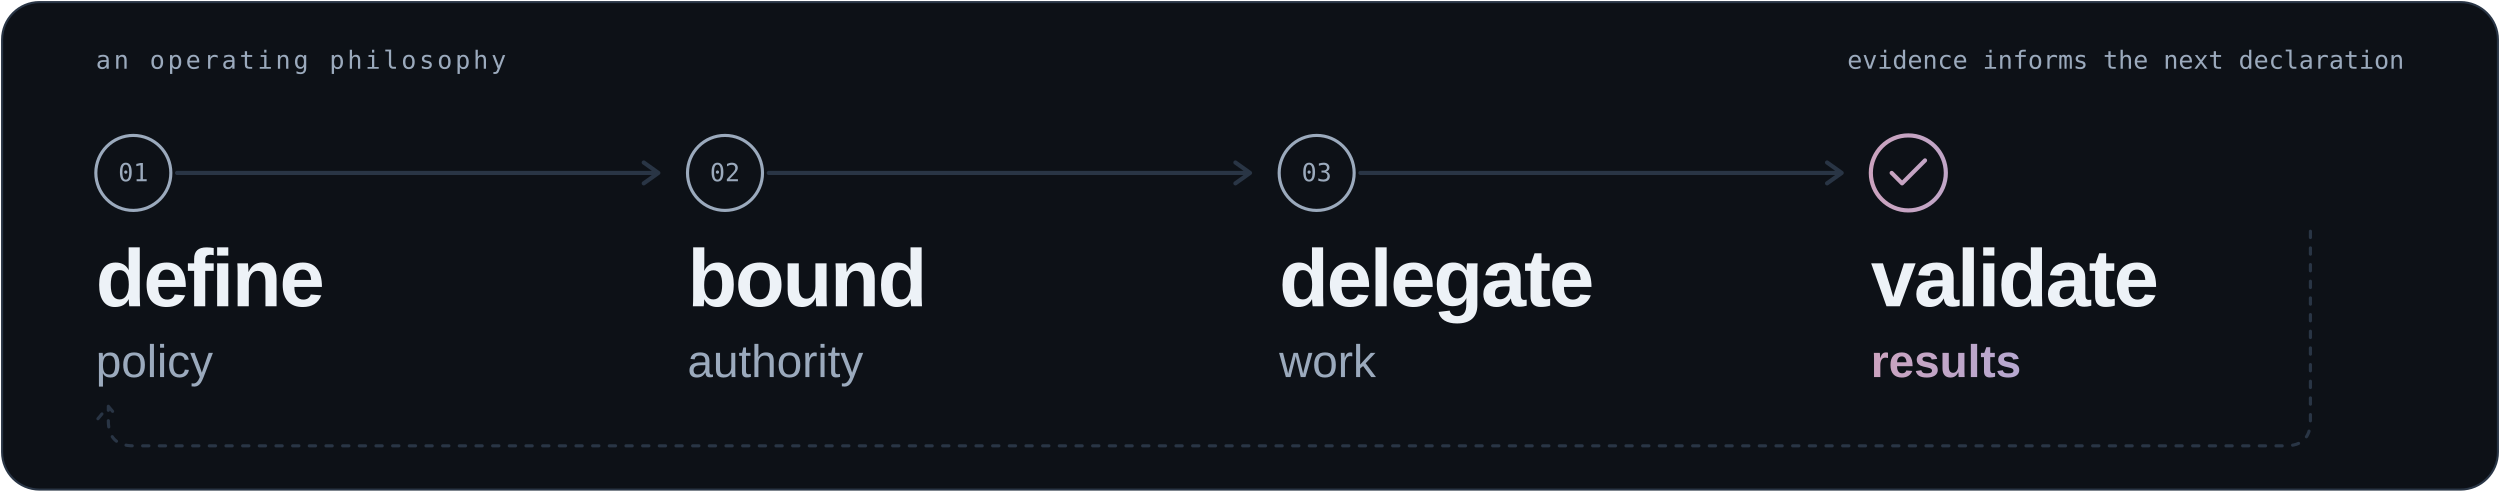
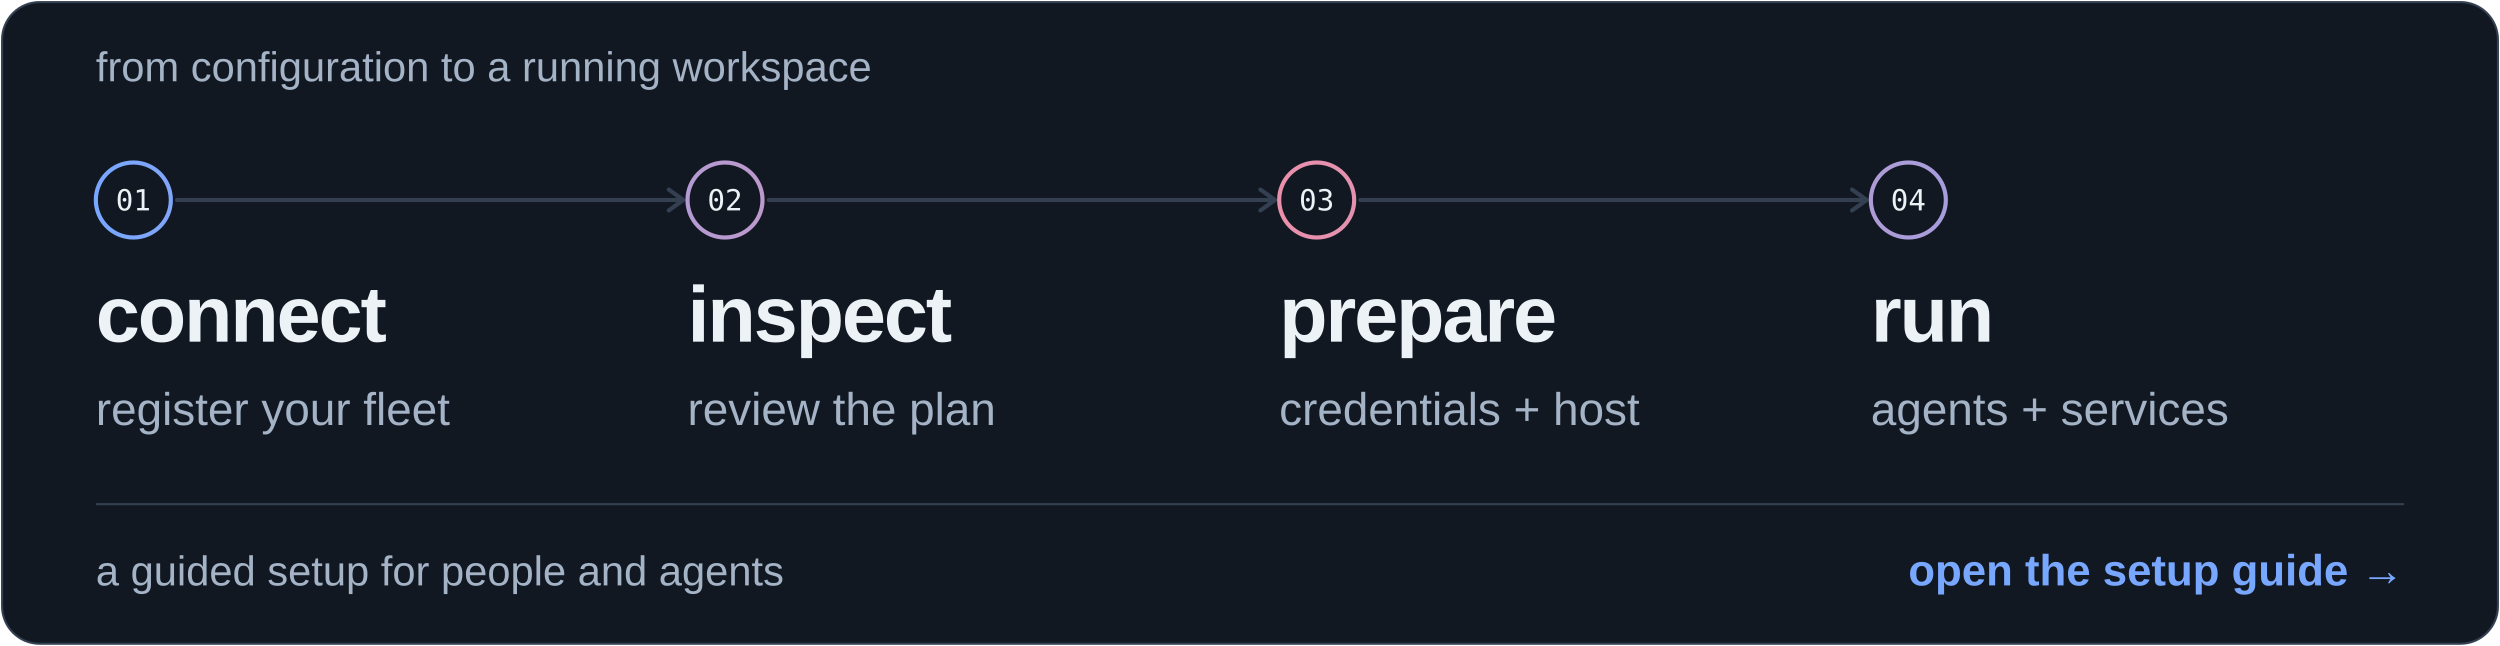
- <svg xmlns="http://www.w3.org/2000/svg" width="1200" height="236" viewBox="0 0 1200 236" role="img" aria-labelledby="title desc">
+ <svg xmlns="http://www.w3.org/2000/svg" width="1200" height="310" viewBox="0 0 1200 310" role="img" aria-labelledby="title desc">
  <defs>
    <linearGradient id="ink" x1="44" y1="0" x2="1156" y2="0" gradientUnits="userSpaceOnUse">
-       <stop stop-color="#80b5ff" />
-       <stop offset=".3" stop-color="#f19a9e" />
-       <stop offset=".65" stop-color="#f19a9e" />
-       <stop offset="1" stop-color="#80b5ff" />
+       <stop stop-color="#78a7ff" />
+       <stop offset=".5" stop-color="#ee8fa9" />
+       <stop offset="1" stop-color="#78a7ff" />
    </linearGradient>
  </defs>
-   <rect x="1" y="1" width="1198" height="234" rx="18" fill="#0d1117" stroke="#293545" />
-   <g font-family="ui-monospace, 'DejaVu Sans Mono', monospace" font-size="12" fill="#9baabd">
-     <text x="46" y="33" letter-spacing="1.4">an operating philosophy</text>
-     <text x="1154" y="33" text-anchor="end">evidence informs the next declaration</text>
+   <rect x="1" y="1" width="1198" height="308" rx="18" fill="#111821" stroke="#344052" />
+   <text x="46" y="39" font-family="Arial, Helvetica, sans-serif" font-size="20" fill="#a5b3c7">from configuration to a running workspace</text>
+   <path d="M85 96H328m-7-5 7 5-7 5M369 96H612m-7-5 7 5-7 5M653 96H896m-7-5 7 5-7 5" fill="none" stroke="#344052" stroke-width="2" stroke-linecap="round" stroke-linejoin="round" />
+   <g fill="#111821" stroke="url(#ink)" stroke-width="2">
+     <circle cx="64" cy="96" r="18" />
+     <circle cx="348" cy="96" r="18" />
+     <circle cx="632" cy="96" r="18" />
+     <circle cx="916" cy="96" r="18" />
  </g>
-   <path d="M85 83H316m-7-5 7 5-7 5M369 83H600m-7-5 7 5-7 5M653 83H884m-7-5 7 5-7 5" fill="none" stroke="#293545" stroke-width="2" stroke-linecap="round" stroke-linejoin="round" />
-   <g fill="#0d1117" stroke="#9baabd" stroke-width="1.5">
-     <circle cx="64" cy="83" r="18" />
-     <circle cx="348" cy="83" r="18" />
-     <circle cx="632" cy="83" r="18" />
+   <g font-family="ui-monospace, 'DejaVu Sans Mono', monospace" font-size="14" text-anchor="middle" fill="#edf2f7">
+     <text x="64" y="101">01</text>
+     <text x="348" y="101">02</text>
+     <text x="632" y="101">03</text>
+     <text x="916" y="101">04</text>
  </g>
-   <circle cx="916" cy="83" r="18" fill="#0d1117" stroke="url(#ink)" stroke-width="2" />
-   <g font-family="ui-monospace, 'DejaVu Sans Mono', monospace" font-size="12" text-anchor="middle" fill="#9baabd">
-     <text x="64" y="87">01</text>
-     <text x="348" y="87">02</text>
-     <text x="632" y="87">03</text>
+   <g font-family="Arial, Helvetica, sans-serif" font-size="38" font-weight="700" letter-spacing="-1" fill="#edf2f7">
+     <text x="46" y="164">connect</text>
+     <text x="330" y="164">inspect</text>
+     <text x="614" y="164">prepare</text>
+     <text x="898" y="164">run</text>
  </g>
-   <path d="m908 83 5 5 11-11" fill="none" stroke="url(#ink)" stroke-width="2" stroke-linecap="round" stroke-linejoin="round" />
-   <g font-family="Arial, Helvetica, sans-serif" font-size="39" font-weight="700" letter-spacing="-1" fill="#edf2f7">
-     <text x="46" y="147">define</text>
-     <text x="330" y="147">bound</text>
-     <text x="614" y="147">delegate</text>
-     <text x="898" y="147">validate</text>
+   <g font-family="Arial, Helvetica, sans-serif" font-size="22" fill="#a5b3c7">
+     <text x="46" y="204">register your fleet</text>
+     <text x="330" y="204">review the plan</text>
+     <text x="614" y="204">credentials + host</text>
+     <text x="898" y="204">agents + services</text>
  </g>
-   <g font-family="Arial, Helvetica, sans-serif" font-size="22" fill="#9baabd">
-     <text x="46" y="181">policy</text>
-     <text x="330" y="181">authority</text>
-     <text x="614" y="181">work</text>
-     <text x="898" y="181" fill="url(#ink)" font-weight="700">results</text>
-   </g>
-   <path d="M1109 111V202Q1109 214 1097 214H64Q52 214 52 202v-7m-5 6 5-6 5 6" fill="none" stroke="#293545" stroke-width="1.5" stroke-dasharray="3 5" stroke-linecap="round" stroke-linejoin="round" />
+   <path d="M46 242H1154" stroke="#344052" />
+   <text x="46" y="281" font-family="Arial, Helvetica, sans-serif" font-size="20" fill="#a5b3c7">a guided setup for people and agents</text>
+   <text x="1154" y="281" text-anchor="end" font-family="Arial, Helvetica, sans-serif" font-size="21" font-weight="700" fill="#78a7ff">open the setup guide →</text>
</svg>
